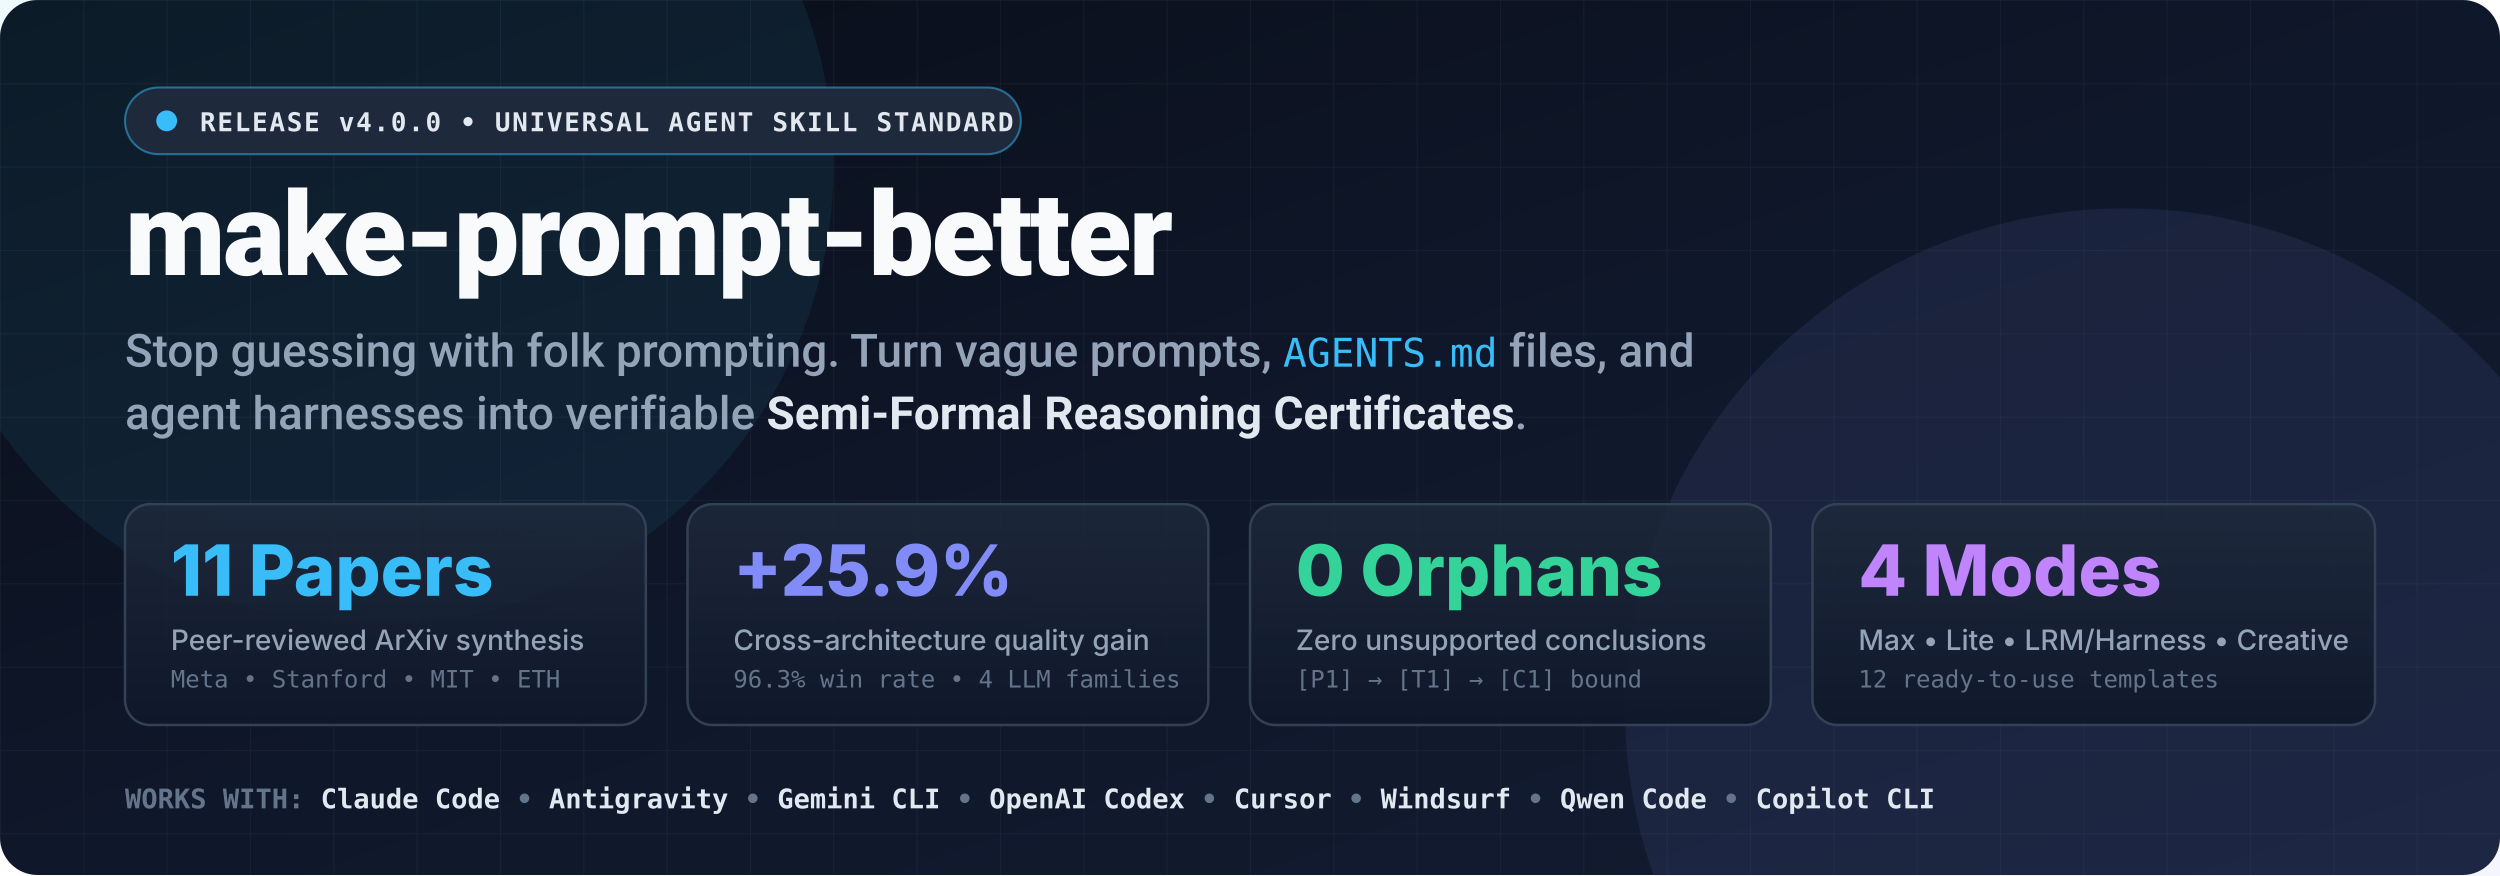
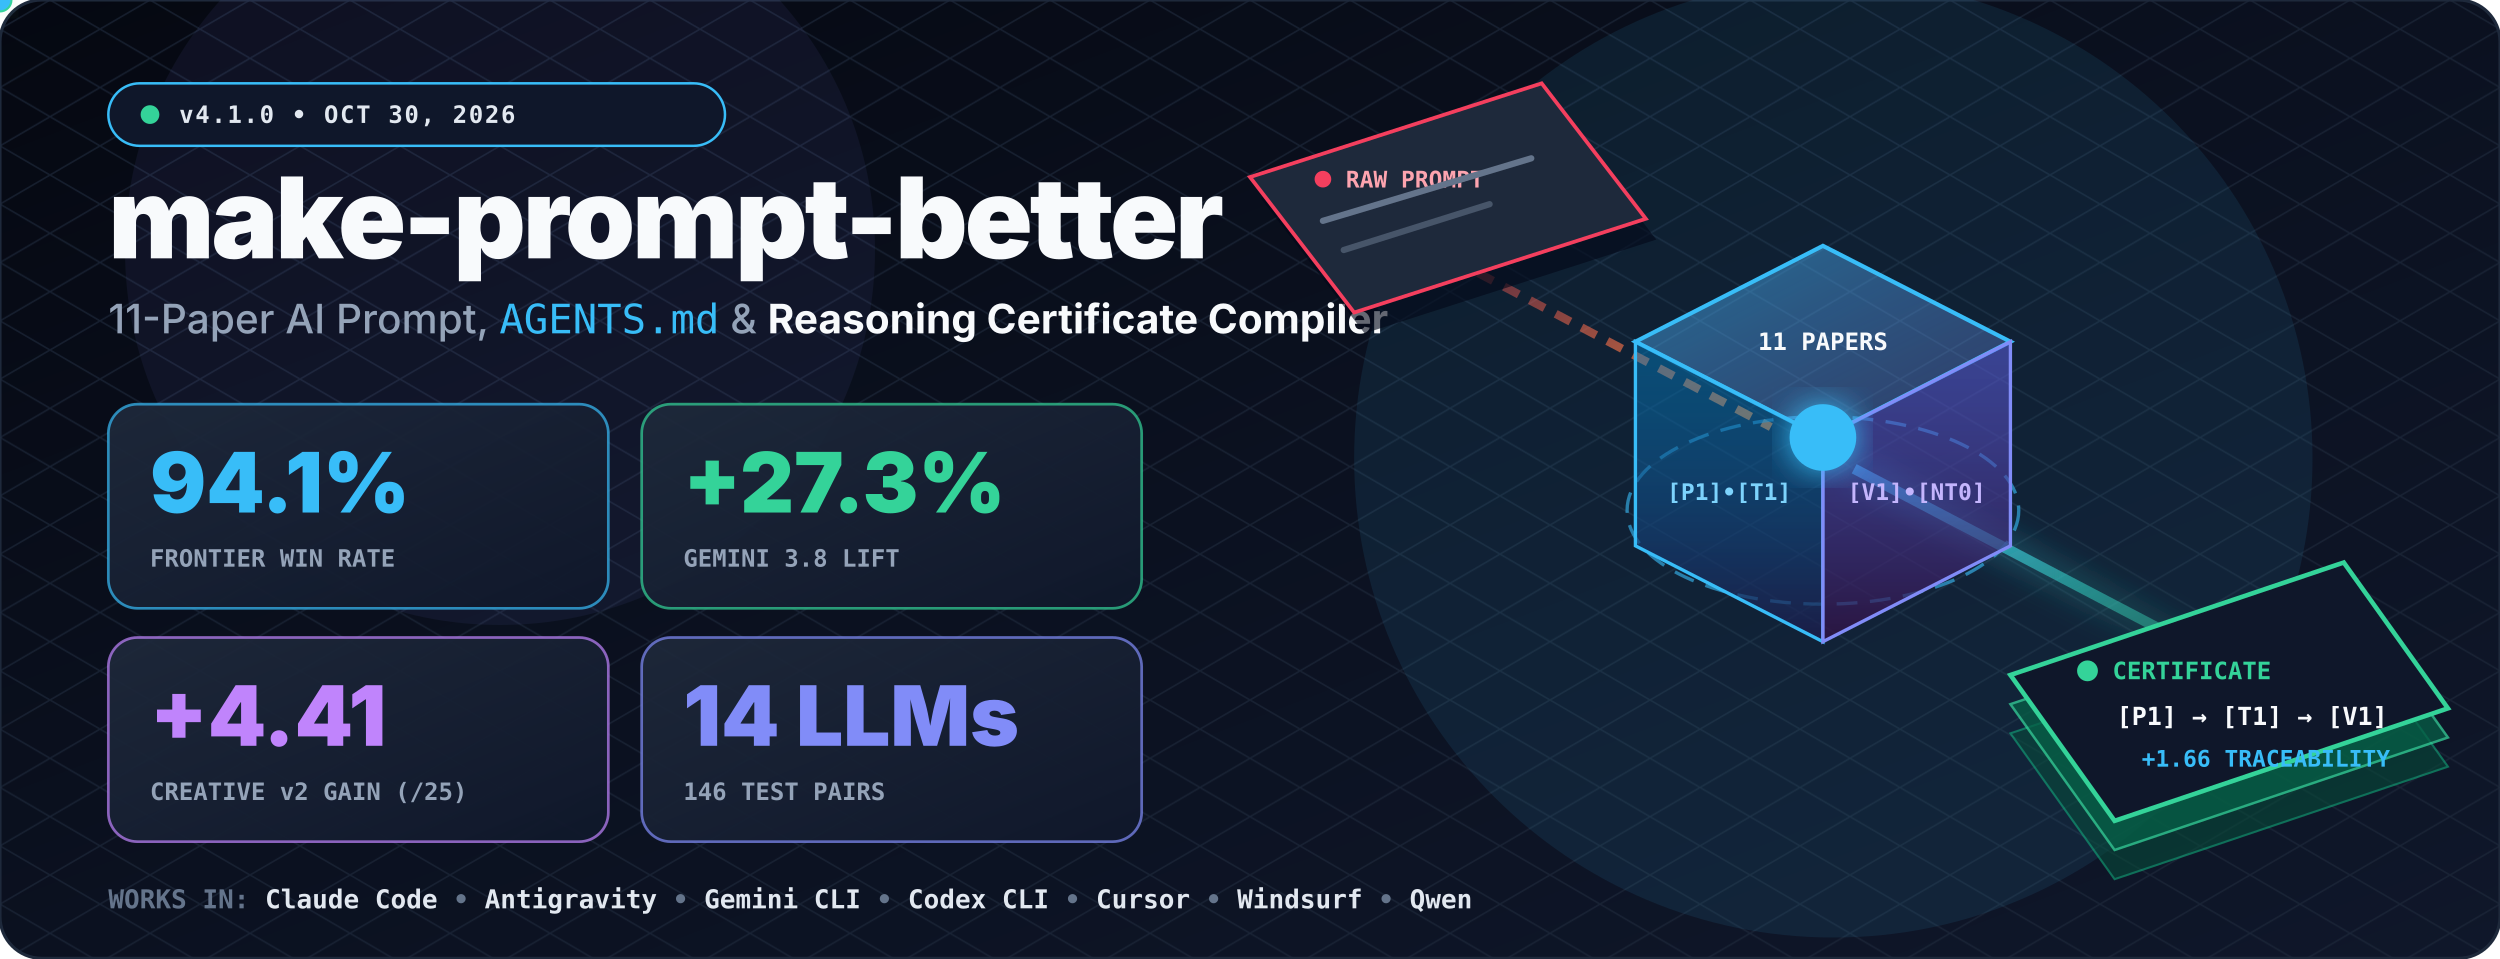
- <svg xmlns="http://www.w3.org/2000/svg" viewBox="0 0 1200 420" width="100%" height="100%">
+ <svg xmlns="http://www.w3.org/2000/svg" viewBox="0 0 1200 460" width="100%" height="100%">
  <defs>
    <linearGradient id="bg" x1="0%" y1="0%" x2="100%" y2="100%">
-       <stop offset="0%" stop-color="#090D16" />
-       <stop offset="50%" stop-color="#0F172A" />
-       <stop offset="100%" stop-color="#131C31" />
+       <stop offset="0%" stop-color="#050811" />
+       <stop offset="50%" stop-color="#0B1120" />
+       <stop offset="100%" stop-color="#0F172A" />
    </linearGradient>
-     <linearGradient id="accent" x1="0%" y1="0%" x2="100%" y2="0%">
-       <stop offset="0%" stop-color="#38BDF8" />
-       <stop offset="50%" stop-color="#818CF8" />
-       <stop offset="100%" stop-color="#C084FC" />
+     <linearGradient id="prismTop" x1="0%" y1="0%" x2="100%" y2="100%">
+       <stop offset="0%" stop-color="#38BDF8" stop-opacity="0.5" />
+       <stop offset="100%" stop-color="#818CF8" stop-opacity="0.25" />
    </linearGradient>
-     <linearGradient id="cardBg" x1="0%" y1="0%" x2="0%" y2="100%">
-       <stop offset="0%" stop-color="#1E293B" stop-opacity="0.85" />
-       <stop offset="100%" stop-color="#0F172A" stop-opacity="0.95" />
+     <linearGradient id="prismLeft" x1="0%" y1="0%" x2="0%" y2="100%">
+       <stop offset="0%" stop-color="#0284C7" stop-opacity="0.45" />
+       <stop offset="100%" stop-color="#1E1B4B" stop-opacity="0.75" />
    </linearGradient>
-     <pattern id="grid" width="40" height="40" patternUnits="userSpaceOnUse">
-       <path d="M 40 0 L 0 0 0 40" fill="none" stroke="#334155" stroke-width="0.6" stroke-opacity="0.35" />
+     <linearGradient id="prismRight" x1="0%" y1="0%" x2="0%" y2="100%">
+       <stop offset="0%" stop-color="#6366F1" stop-opacity="0.5" />
+       <stop offset="100%" stop-color="#311042" stop-opacity="0.75" />
+     </linearGradient>
+     <linearGradient id="cardSurface" x1="0%" y1="0%" x2="100%" y2="100%">
+       <stop offset="0%" stop-color="#1E293B" stop-opacity="0.92" />
+       <stop offset="100%" stop-color="#0F172A" stop-opacity="0.96" />
+     </linearGradient>
+     <linearGradient id="beamIn" x1="0%" y1="0%" x2="100%" y2="100%">
+       <stop offset="0%" stop-color="#F43F5E" stop-opacity="0.2" />
+       <stop offset="100%" stop-color="#FB923C" stop-opacity="0.9" />
+     </linearGradient>
+     <linearGradient id="beamOut" x1="0%" y1="0%" x2="100%" y2="100%">
+       <stop offset="0%" stop-color="#38BDF8" stop-opacity="0.95" />
+       <stop offset="100%" stop-color="#34D399" stop-opacity="0.3" />
+     </linearGradient>
+     <filter id="glow" x="-25%" y="-25%" width="150%" height="150%">
+       <feGaussianBlur stdDeviation="8" result="blur" />
+       <feComposite in="SourceGraphic" in2="blur" operator="over" />
+     </filter>
+     <pattern id="isoGrid" width="48" height="28" patternUnits="userSpaceOnUse">
+       <path d="M 24 0 L 48 14 L 24 28 L 0 14 Z" fill="none" stroke="#1E293B" stroke-width="0.8" />
    </pattern>
  </defs>
-   <rect width="1200" height="420" rx="18" fill="url(#bg)" />
-   <rect width="1200" height="420" rx="18" fill="url(#grid)" />
-   <circle cx="180" cy="80" r="220" fill="#38BDF8" opacity="0.08" />
-   <circle cx="1020" cy="340" r="240" fill="#818CF8" opacity="0.09" />
-   <rect x="60" y="42" width="430" height="32" rx="16" fill="#1E293B" stroke="#38BDF8" stroke-width="1" stroke-opacity="0.5" />
-   <circle cx="80" cy="58" r="5" fill="#38BDF8" />
-   <text x="96" y="63" font-family="ui-monospace, SFMono-Regular, Menlo, Monaco, Consolas, monospace" font-size="12.5" font-weight="600" fill="#E2E8F0" letter-spacing="0.8">RELEASE v4.0.0 • UNIVERSAL AGENT SKILL STANDARD</text>
-   <text x="60" y="132" font-family="-apple-system, BlinkMacSystemFont, 'Segoe UI', Roboto, Helvetica, Arial, sans-serif" font-size="56" font-weight="800" fill="#F8FAFC" letter-spacing="-1.2">make-prompt-better</text>
-   <text x="60" y="176" font-family="-apple-system, BlinkMacSystemFont, 'Segoe UI', Roboto, Helvetica, Arial, sans-serif" font-size="22" font-weight="500" fill="#94A3B8">
-     Stop guessing with folk prompting. Turn vague prompts, <tspan fill="#38BDF8" font-family="ui-monospace, SFMono-Regular, Menlo, monospace" font-size="19">AGENTS.md</tspan> files, and
+   <rect width="1200" height="460" rx="20" fill="url(#bg)" stroke="#1E293B" stroke-width="1.5" />
+   <rect width="1200" height="460" rx="20" fill="url(#isoGrid)" opacity="0.65" />
+   <circle cx="880" cy="220" r="230" fill="#38BDF8" opacity="0.09">
+     <animate attributeName="r" values="210;245;210" dur="6s" repeatCount="indefinite" />
+   </circle>
+   <circle cx="240" cy="120" r="180" fill="#818CF8" opacity="0.07" />
+   <rect x="52" y="40" width="296" height="30" rx="15" fill="#0F172A" stroke="#38BDF8" stroke-width="1.2" />
+   <circle cx="72" cy="55" r="4.5" fill="#34D399">
+     <animate attributeName="opacity" values="1;0.25;1" dur="2s" repeatCount="indefinite" />
+   </circle>
+   <text x="86" y="59" font-family="ui-monospace, SFMono-Regular, Menlo, monospace" font-size="11.5" font-weight="700" fill="#E2E8F0" letter-spacing="0.8">v4.1.0 • OCT 30, 2026</text>
+   <text x="52" y="124" font-family="-apple-system, BlinkMacSystemFont, 'Segoe UI', Inter, sans-serif" font-size="54" font-weight="900" fill="#F8FAFC" letter-spacing="-1.5">make-prompt-better</text>
+   <text x="52" y="160" font-family="-apple-system, BlinkMacSystemFont, 'Segoe UI', Inter, sans-serif" font-size="19.5" font-weight="500" fill="#94A3B8">
+     11-Paper AI Prompt, <tspan fill="#38BDF8" font-family="ui-monospace, monospace">AGENTS.md</tspan> &amp; <tspan fill="#F8FAFC" font-weight="700">Reasoning Certificate Compiler</tspan>
  </text>
-   <text x="60" y="206" font-family="-apple-system, BlinkMacSystemFont, 'Segoe UI', Roboto, Helvetica, Arial, sans-serif" font-size="22" font-weight="500" fill="#94A3B8">
-     agent harnesses into verifiable <tspan fill="#E2E8F0" font-weight="700">Semi-Formal Reasoning Certificates</tspan>.
-   </text>
-   <rect x="60" y="242" width="250" height="106" rx="12" fill="url(#cardBg)" stroke="#334155" stroke-width="1.2" />
-   <text x="82" y="286" font-family="-apple-system, BlinkMacSystemFont, 'Segoe UI', sans-serif" font-size="34" font-weight="800" fill="#38BDF8">11 Papers</text>
-   <text x="82" y="312" font-family="-apple-system, BlinkMacSystemFont, 'Segoe UI', sans-serif" font-size="13.5" font-weight="500" fill="#94A3B8">Peer-reviewed ArXiv synthesis</text>
-   <text x="82" y="330" font-family="ui-monospace, SFMono-Regular, monospace" font-size="11.5" fill="#64748B">Meta • Stanford • MIT • ETH</text>
-   <rect x="330" y="242" width="250" height="106" rx="12" fill="url(#cardBg)" stroke="#334155" stroke-width="1.2" />
-   <text x="352" y="286" font-family="-apple-system, BlinkMacSystemFont, 'Segoe UI', sans-serif" font-size="34" font-weight="800" fill="#818CF8">+25.9%</text>
-   <text x="352" y="312" font-family="-apple-system, BlinkMacSystemFont, 'Segoe UI', sans-serif" font-size="13.5" font-weight="500" fill="#94A3B8">Cross-architecture quality gain</text>
-   <text x="352" y="330" font-family="ui-monospace, SFMono-Regular, monospace" font-size="11.5" fill="#64748B">96.3% win rate • 4 LLM families</text>
-   <rect x="600" y="242" width="250" height="106" rx="12" fill="url(#cardBg)" stroke="#334155" stroke-width="1.2" />
-   <text x="622" y="286" font-family="-apple-system, BlinkMacSystemFont, 'Segoe UI', sans-serif" font-size="34" font-weight="800" fill="#34D399">0 Orphans</text>
-   <text x="622" y="312" font-family="-apple-system, BlinkMacSystemFont, 'Segoe UI', sans-serif" font-size="13.5" font-weight="500" fill="#94A3B8">Zero unsupported conclusions</text>
-   <text x="622" y="330" font-family="ui-monospace, SFMono-Regular, monospace" font-size="11.5" fill="#64748B">[P1] → [T1] → [C1] bound</text>
-   <rect x="870" y="242" width="270" height="106" rx="12" fill="url(#cardBg)" stroke="#334155" stroke-width="1.2" />
-   <text x="892" y="286" font-family="-apple-system, BlinkMacSystemFont, 'Segoe UI', sans-serif" font-size="34" font-weight="800" fill="#C084FC">4 Modes</text>
-   <text x="892" y="312" font-family="-apple-system, BlinkMacSystemFont, 'Segoe UI', sans-serif" font-size="13.5" font-weight="500" fill="#94A3B8">Max • Lite • LRM/Harness • Creative</text>
-   <text x="892" y="330" font-family="ui-monospace, SFMono-Regular, monospace" font-size="11.5" fill="#64748B">12 ready-to-use templates</text>
-   <text x="60" y="388" font-family="ui-monospace, SFMono-Regular, Menlo, monospace" font-size="13" font-weight="600" fill="#64748B">
-     WORKS WITH: <tspan fill="#E2E8F0">Claude Code</tspan> • <tspan fill="#E2E8F0">Antigravity</tspan> • <tspan fill="#E2E8F0">Gemini CLI</tspan> • <tspan fill="#E2E8F0">OpenAI Codex</tspan> • <tspan fill="#E2E8F0">Cursor</tspan> • <tspan fill="#E2E8F0">Windsurf</tspan> • <tspan fill="#E2E8F0">Qwen Code</tspan> • <tspan fill="#E2E8F0">Copilot CLI</tspan>
+   <rect x="52" y="194" width="240" height="98" rx="14" fill="url(#cardSurface)" stroke="#38BDF8" stroke-width="1.3" stroke-opacity="0.7" />
+   <text x="72" y="246" font-family="-apple-system, BlinkMacSystemFont, sans-serif" font-size="40" font-weight="900" fill="#38BDF8">94.1%</text>
+   <text x="72" y="272" font-family="ui-monospace, monospace" font-size="11.5" font-weight="700" fill="#94A3B8">FRONTIER WIN RATE</text>
+   <rect x="308" y="194" width="240" height="98" rx="14" fill="url(#cardSurface)" stroke="#34D399" stroke-width="1.3" stroke-opacity="0.7" />
+   <text x="328" y="246" font-family="-apple-system, BlinkMacSystemFont, sans-serif" font-size="40" font-weight="900" fill="#34D399">+27.3%</text>
+   <text x="328" y="272" font-family="ui-monospace, monospace" font-size="11.5" font-weight="700" fill="#94A3B8">GEMINI 3.8 LIFT</text>
+   <rect x="52" y="306" width="240" height="98" rx="14" fill="url(#cardSurface)" stroke="#C084FC" stroke-width="1.3" stroke-opacity="0.7" />
+   <text x="72" y="358" font-family="-apple-system, BlinkMacSystemFont, sans-serif" font-size="40" font-weight="900" fill="#C084FC">+4.41</text>
+   <text x="72" y="384" font-family="ui-monospace, monospace" font-size="11.5" font-weight="700" fill="#94A3B8">CREATIVE v2 GAIN (/25)</text>
+   <rect x="308" y="306" width="240" height="98" rx="14" fill="url(#cardSurface)" stroke="#818CF8" stroke-width="1.3" stroke-opacity="0.7" />
+   <text x="328" y="358" font-family="-apple-system, BlinkMacSystemFont, sans-serif" font-size="40" font-weight="900" fill="#818CF8">14 LLMs</text>
+   <text x="328" y="384" font-family="ui-monospace, monospace" font-size="11.5" font-weight="700" fill="#94A3B8">146 TEST PAIRS</text>
+   <path d="M 660 105 L 850 205" stroke="url(#beamIn)" stroke-width="4" stroke-dasharray="8 6" fill="none" />
+   <path d="M 890 225 L 1075 322" stroke="url(#beamOut)" stroke-width="5" fill="none" filter="url(#glow)" />
+   <circle r="5.5" fill="#FB923C" filter="url(#glow)">
+     <animateMotion dur="2s" repeatCount="indefinite" path="M 660 105 L 850 205" />
+   </circle>
+   <circle r="4.5" fill="#F43F5E">
+     <animateMotion dur="2s" begin="1s" repeatCount="indefinite" path="M 660 105 L 850 205" />
+   </circle>
+   <circle r="6" fill="#34D399" filter="url(#glow)">
+     <animateMotion dur="1.6s" repeatCount="indefinite" path="M 890 225 L 1075 322" />
+   </circle>
+   <circle r="5" fill="#38BDF8" filter="url(#glow)">
+     <animateMotion dur="1.6s" begin="0.8s" repeatCount="indefinite" path="M 890 225 L 1075 322" />
+   </circle>
+   <g>
+     <animateTransform attributeName="transform" type="translate" values="0,0; 0,-8; 0,0" dur="3.6s" repeatCount="indefinite" />
+     <polygon points="605,95 745,50 795,115 655,160" fill="#020617" opacity="0.6" />
+     <polygon points="600,85 740,40 790,105 650,150" fill="#1E293B" stroke="#F43F5E" stroke-width="1.8" />
+     <circle cx="635" cy="86" r="4" fill="#F43F5E" />
+     <text x="646" y="90" font-family="ui-monospace, monospace" font-size="11" font-weight="800" fill="#FDA4AF">RAW PROMPT</text>
+     <line x1="635" y1="106" x2="735" y2="76" stroke="#64748B" stroke-width="3" stroke-linecap="round" />
+     <line x1="645" y1="120" x2="715" y2="98" stroke="#475569" stroke-width="3" stroke-linecap="round" />
+   </g>
+   <g>
+     <animateTransform attributeName="transform" type="translate" values="0,0; 0,-12; 0,0" dur="4s" repeatCount="indefinite" />
+     <ellipse cx="875" cy="245" rx="94" ry="45" fill="none" stroke="#38BDF8" stroke-width="1.6" stroke-dasharray="10 6" opacity="0.6">
+       <animate attributeName="stroke-dashoffset" values="0;32" dur="2s" repeatCount="indefinite" />
+     </ellipse>
+     <polygon points="875,118 965,164 875,210 785,164" fill="url(#prismTop)" stroke="#38BDF8" stroke-width="2" />
+     <polygon points="785,164 875,210 875,308 785,262" fill="url(#prismLeft)" stroke="#38BDF8" stroke-width="1.6" />
+     <polygon points="965,164 875,210 875,308 965,262" fill="url(#prismRight)" stroke="#818CF8" stroke-width="1.6" />
+     <circle cx="875" cy="210" r="16" fill="#38BDF8" filter="url(#glow)">
+       <animate attributeName="r" values="13;21;13" dur="2s" repeatCount="indefinite" />
+     </circle>
+     <text x="875" y="168" text-anchor="middle" font-family="ui-monospace, monospace" font-size="11.5" font-weight="800" fill="#F8FAFC">11 PAPERS</text>
+     <text x="830" y="240" text-anchor="middle" font-family="ui-monospace, monospace" font-size="11" font-weight="700" fill="#7DD3FC">[P1]•[T1]</text>
+     <text x="920" y="240" text-anchor="middle" font-family="ui-monospace, monospace" font-size="11" font-weight="700" fill="#C4B5FD">[V1]•[NT0]</text>
+   </g>
+   <g>
+     <animateTransform attributeName="transform" type="translate" values="0,0; 0,-9; 0,0" dur="3.8s" begin="0.4s" repeatCount="indefinite" />
+     <polygon points="965,352 1125,298 1175,368 1015,422" fill="#064E3B" opacity="0.55" stroke="#10B981" stroke-width="1" />
+     <polygon points="965,338 1125,284 1175,354 1015,408" fill="#065F46" opacity="0.75" stroke="#34D399" stroke-width="1.2" />
+     <polygon points="965,324 1125,270 1175,340 1015,394" fill="#0F172A" stroke="#34D399" stroke-width="2.2" />
+     <circle cx="1002" cy="322" r="5" fill="#34D399" />
+     <text x="1014" y="326" font-family="ui-monospace, monospace" font-size="11.5" font-weight="800" fill="#34D399">CERTIFICATE</text>
+     <text x="1016" y="348" font-family="ui-monospace, monospace" font-size="12" font-weight="700" fill="#F8FAFC">[P1] → [T1] → [V1]</text>
+     <text x="1028" y="368" font-family="ui-monospace, monospace" font-size="11" font-weight="700" fill="#38BDF8">+1.66 TRACEABILITY</text>
+   </g>
+   <text x="52" y="436" font-family="ui-monospace, SFMono-Regular, Menlo, monospace" font-size="12.5" font-weight="600" fill="#64748B">
+     WORKS IN: <tspan fill="#E2E8F0">Claude Code</tspan> • <tspan fill="#E2E8F0">Antigravity</tspan> • <tspan fill="#E2E8F0">Gemini CLI</tspan> • <tspan fill="#E2E8F0">Codex CLI</tspan> • <tspan fill="#E2E8F0">Cursor</tspan> • <tspan fill="#E2E8F0">Windsurf</tspan> • <tspan fill="#E2E8F0">Qwen</tspan>
  </text>
</svg>
